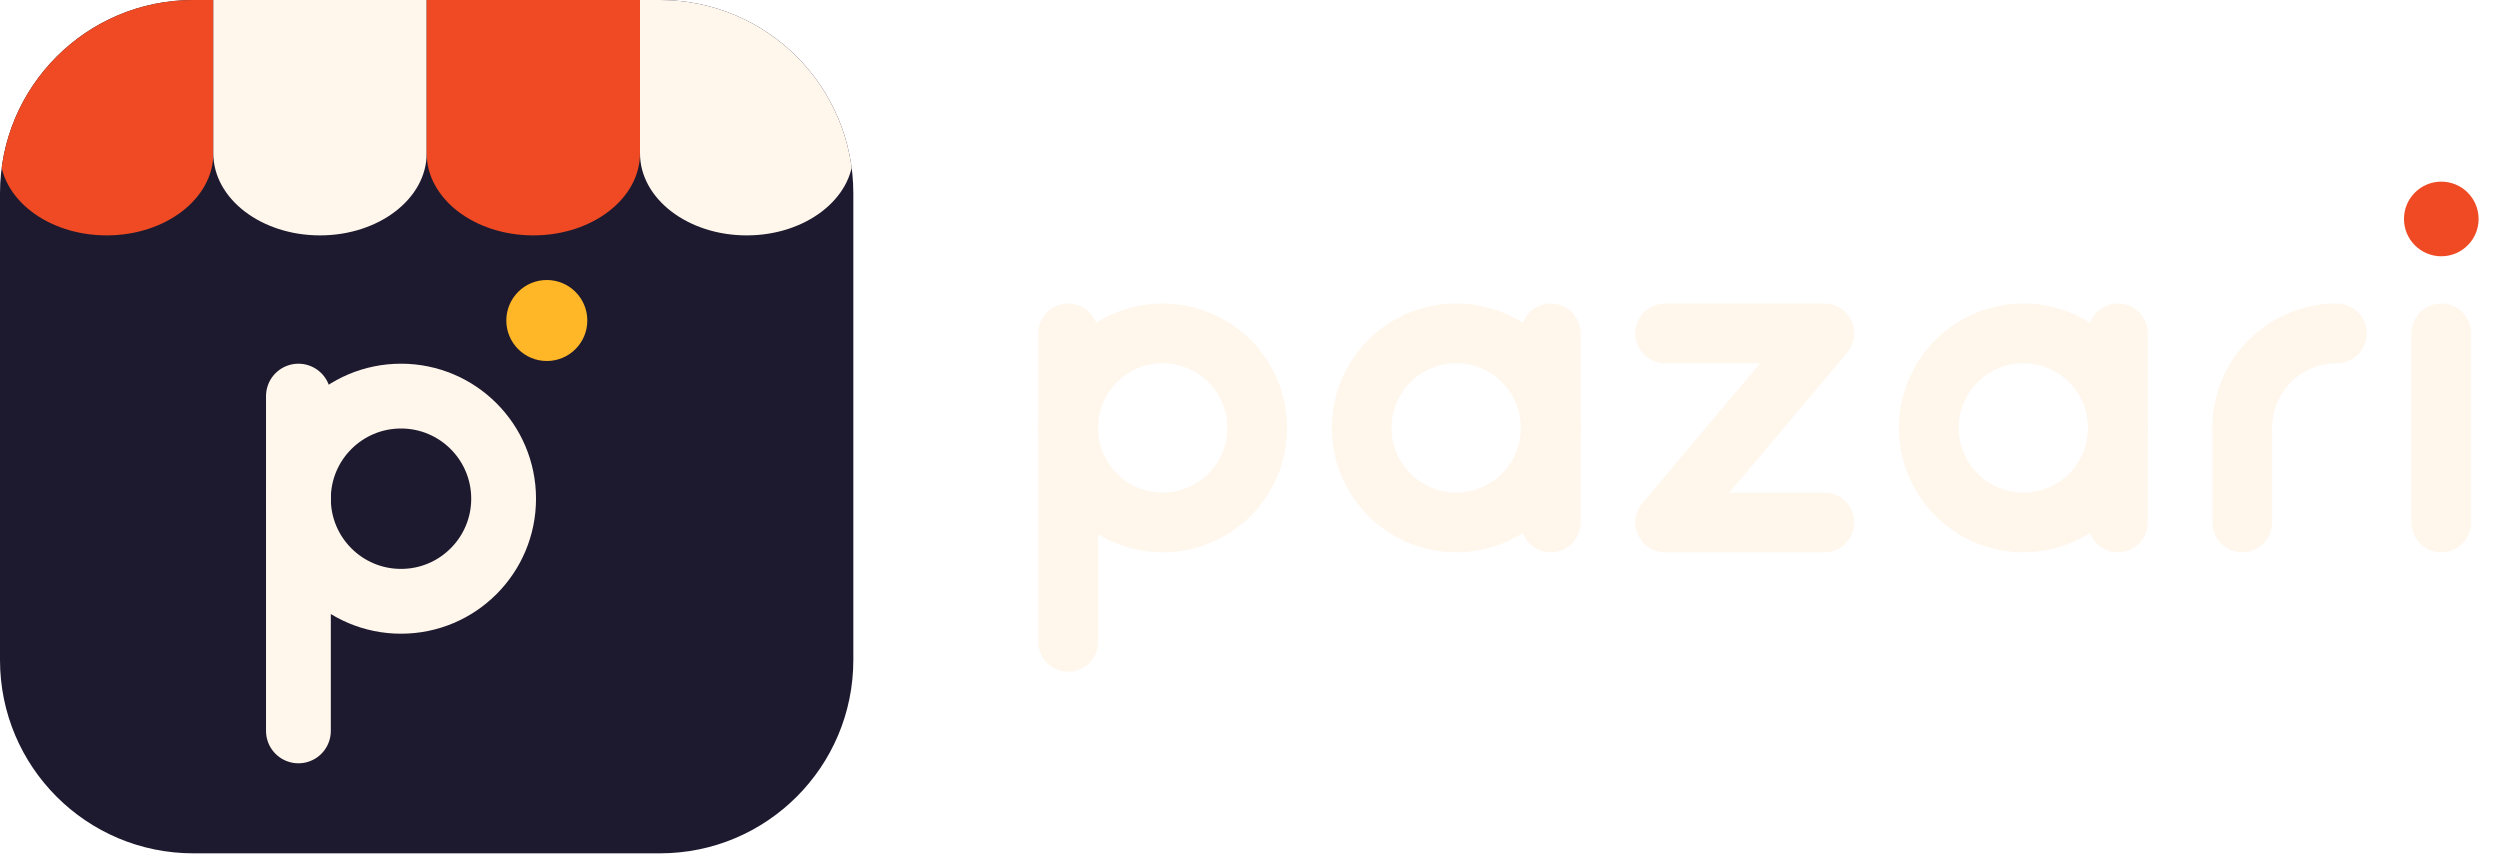
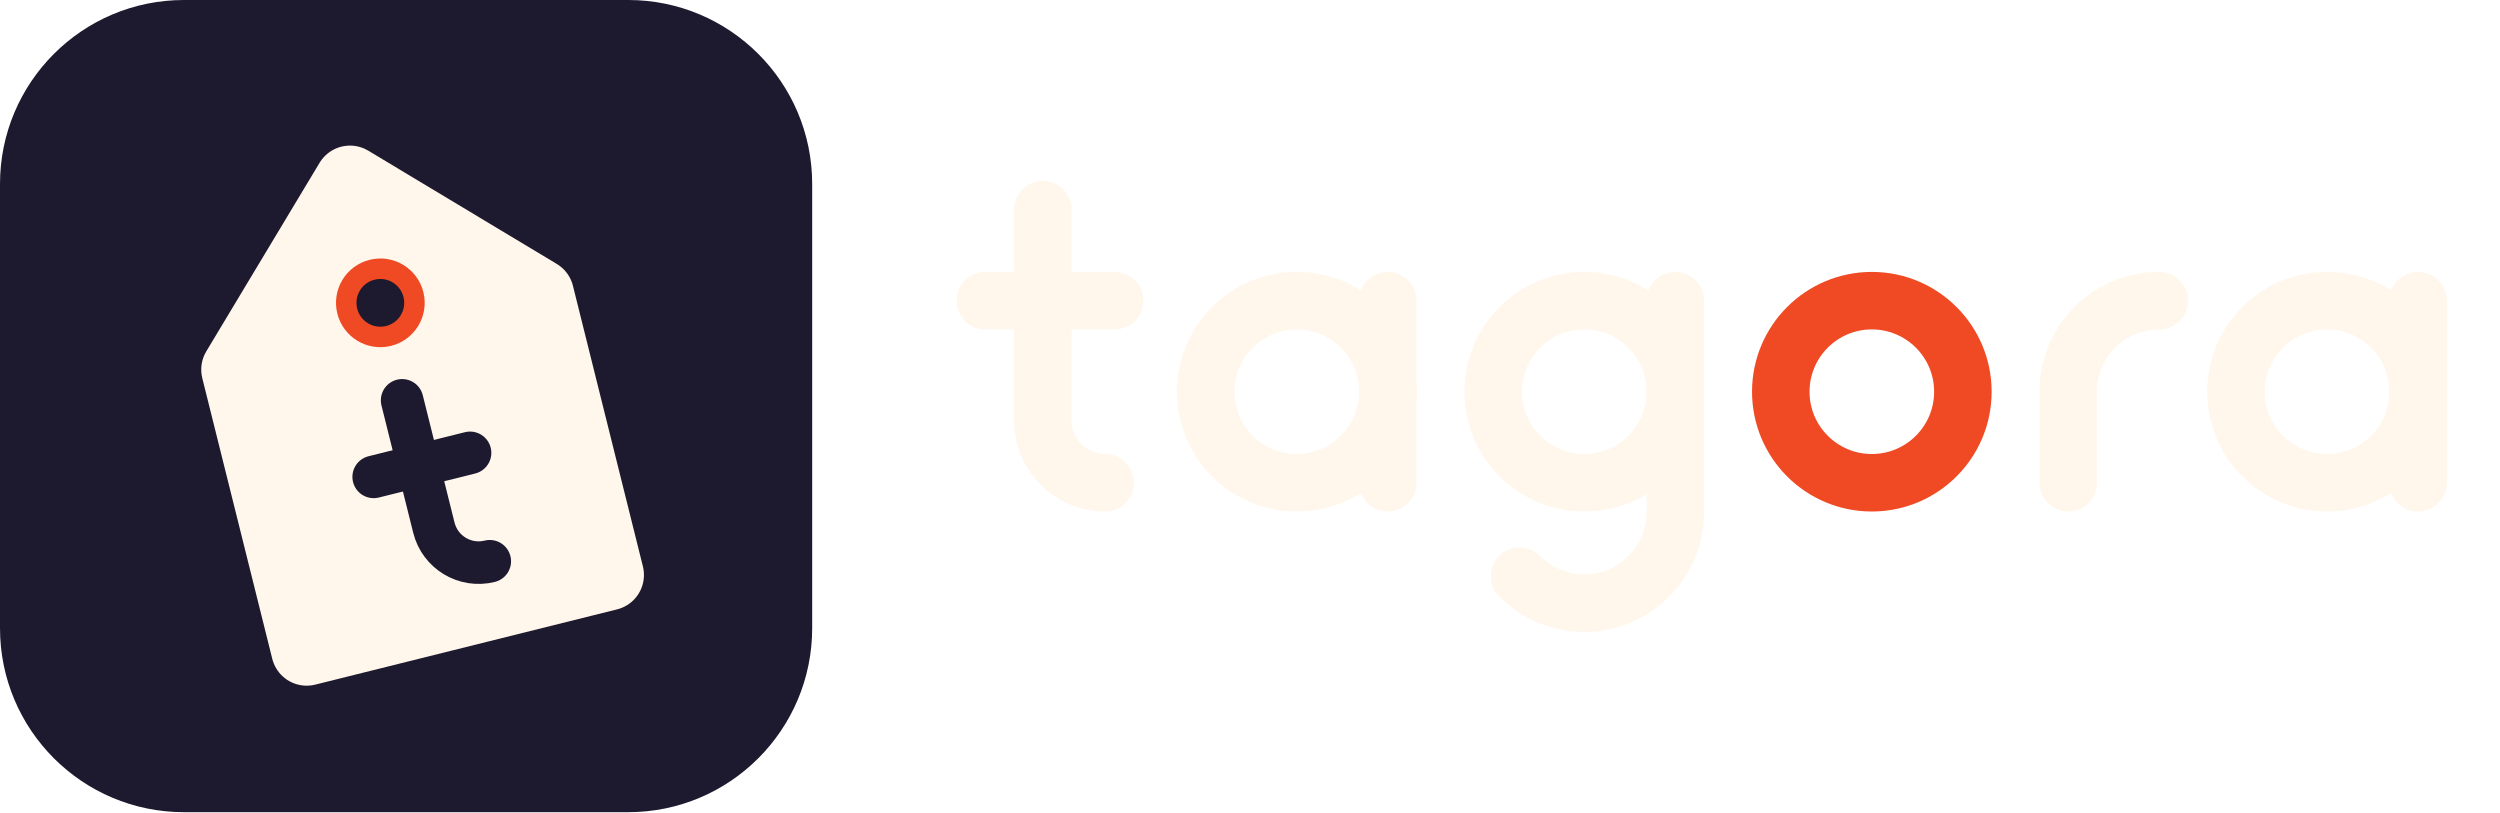
- <svg xmlns="http://www.w3.org/2000/svg" viewBox="0 0 1500 512" role="img" aria-label="pazari">
+ <svg xmlns="http://www.w3.org/2000/svg" viewBox="0 0 1576 512" role="img" aria-label="tagora">
  <rect width="512" height="512" rx="116" fill="#1D1A2F" />
-   <clipPath id="pz-tile">
-     <rect width="512" height="512" rx="116" />
-   </clipPath>
-   <g clip-path="url(#pz-tile)">
-     <path d="M0 0H128V92A64 49.231 0 0 1 0 92Z" fill="#EF4A23" />
-     <path d="M128 0H256V92A64 49.231 0 0 1 128 92Z" fill="#FFF6EC" />
-     <path d="M256 0H384V92A64 49.231 0 0 1 256 92Z" fill="#EF4A23" />
-     <path d="M384 0H512V92A64 49.231 0 0 1 384 92Z" fill="#FFF6EC" />
+   <g transform="rotate(-14 256 256) translate(256 256) scale(0.86) translate(-256 -256)">
+     <path d="M256 86L370 200V412H142V200Z" fill="#FFF6EC" stroke="#FFF6EC" stroke-width="52" stroke-linejoin="round" />
+     <circle cx="256" cy="178" r="25" fill="#1D1A2F" stroke="#EF4A23" stroke-width="15" />
+     <g transform="translate(262 324) scale(1.3)" fill="none" stroke="#1D1A2F" stroke-width="24" stroke-linecap="round" stroke-linejoin="round">
+       <path d="M-6 -56V18A26 26 0 0 0 20 44" />
+       <path d="M-32 -18H24" />
+     </g>
  </g>
-   <g transform="translate(159.61 218.22) scale(1.62)">
-     <g fill="none" stroke="#FFF6EC" stroke-width="24" stroke-linecap="round" stroke-linejoin="round">
-       <circle cx="50" cy="50" r="38" />
-       <path d="M12 12L12 136" />
+   <g transform="translate(603.0208 171.4167) scale(1.510417)">
+     <g fill="none" stroke-width="24" stroke-linecap="round" stroke-linejoin="round">
+       <g stroke="#FFF6EC">
+         <path d="M36 -26V62A26 26 0 0 0 62 88" />
+         <path d="M12 12H66" />
+         <circle cx="142" cy="50" r="38" />
+         <path d="M180 12L180 88" />
+         <circle cx="262" cy="50" r="38" />
+         <path d="M300 12V100A38 38 0 0 1 235 127" />
+         <path d="M464 88V52A38 38 0 0 1 502 12" />
+         <circle cx="572" cy="50" r="38" />
+         <path d="M610 12L610 88" />
+       </g>
+       <g stroke="#EF4A23">
+         <circle cx="382" cy="50" r="38" />
+       </g>
    </g>
-     <circle cx="104" cy="-16" r="15" fill="#FFB627" />
-   </g>
-   <g transform="translate(622.9851 182.1194) scale(1.492537)">
-     <g fill="none" stroke="#FFF6EC" stroke-width="24" stroke-linecap="round" stroke-linejoin="round">
-       <circle cx="50" cy="50" r="38" />
-       <path d="M12 12L12 136" />
-       <circle cx="168" cy="50" r="38" />
-       <path d="M206 12L206 88" />
-       <path d="M252 12H316L252 88H316" />
-       <circle cx="396" cy="50" r="38" />
-       <path d="M434 12L434 88" />
-       <path d="M484 88V52A38 38 0 0 1 522 12" />
-       <path d="M564 12L564 88" />
-     </g>
-     <circle cx="564" cy="-34" r="15" fill="#EF4A23" />
  </g>
</svg>
